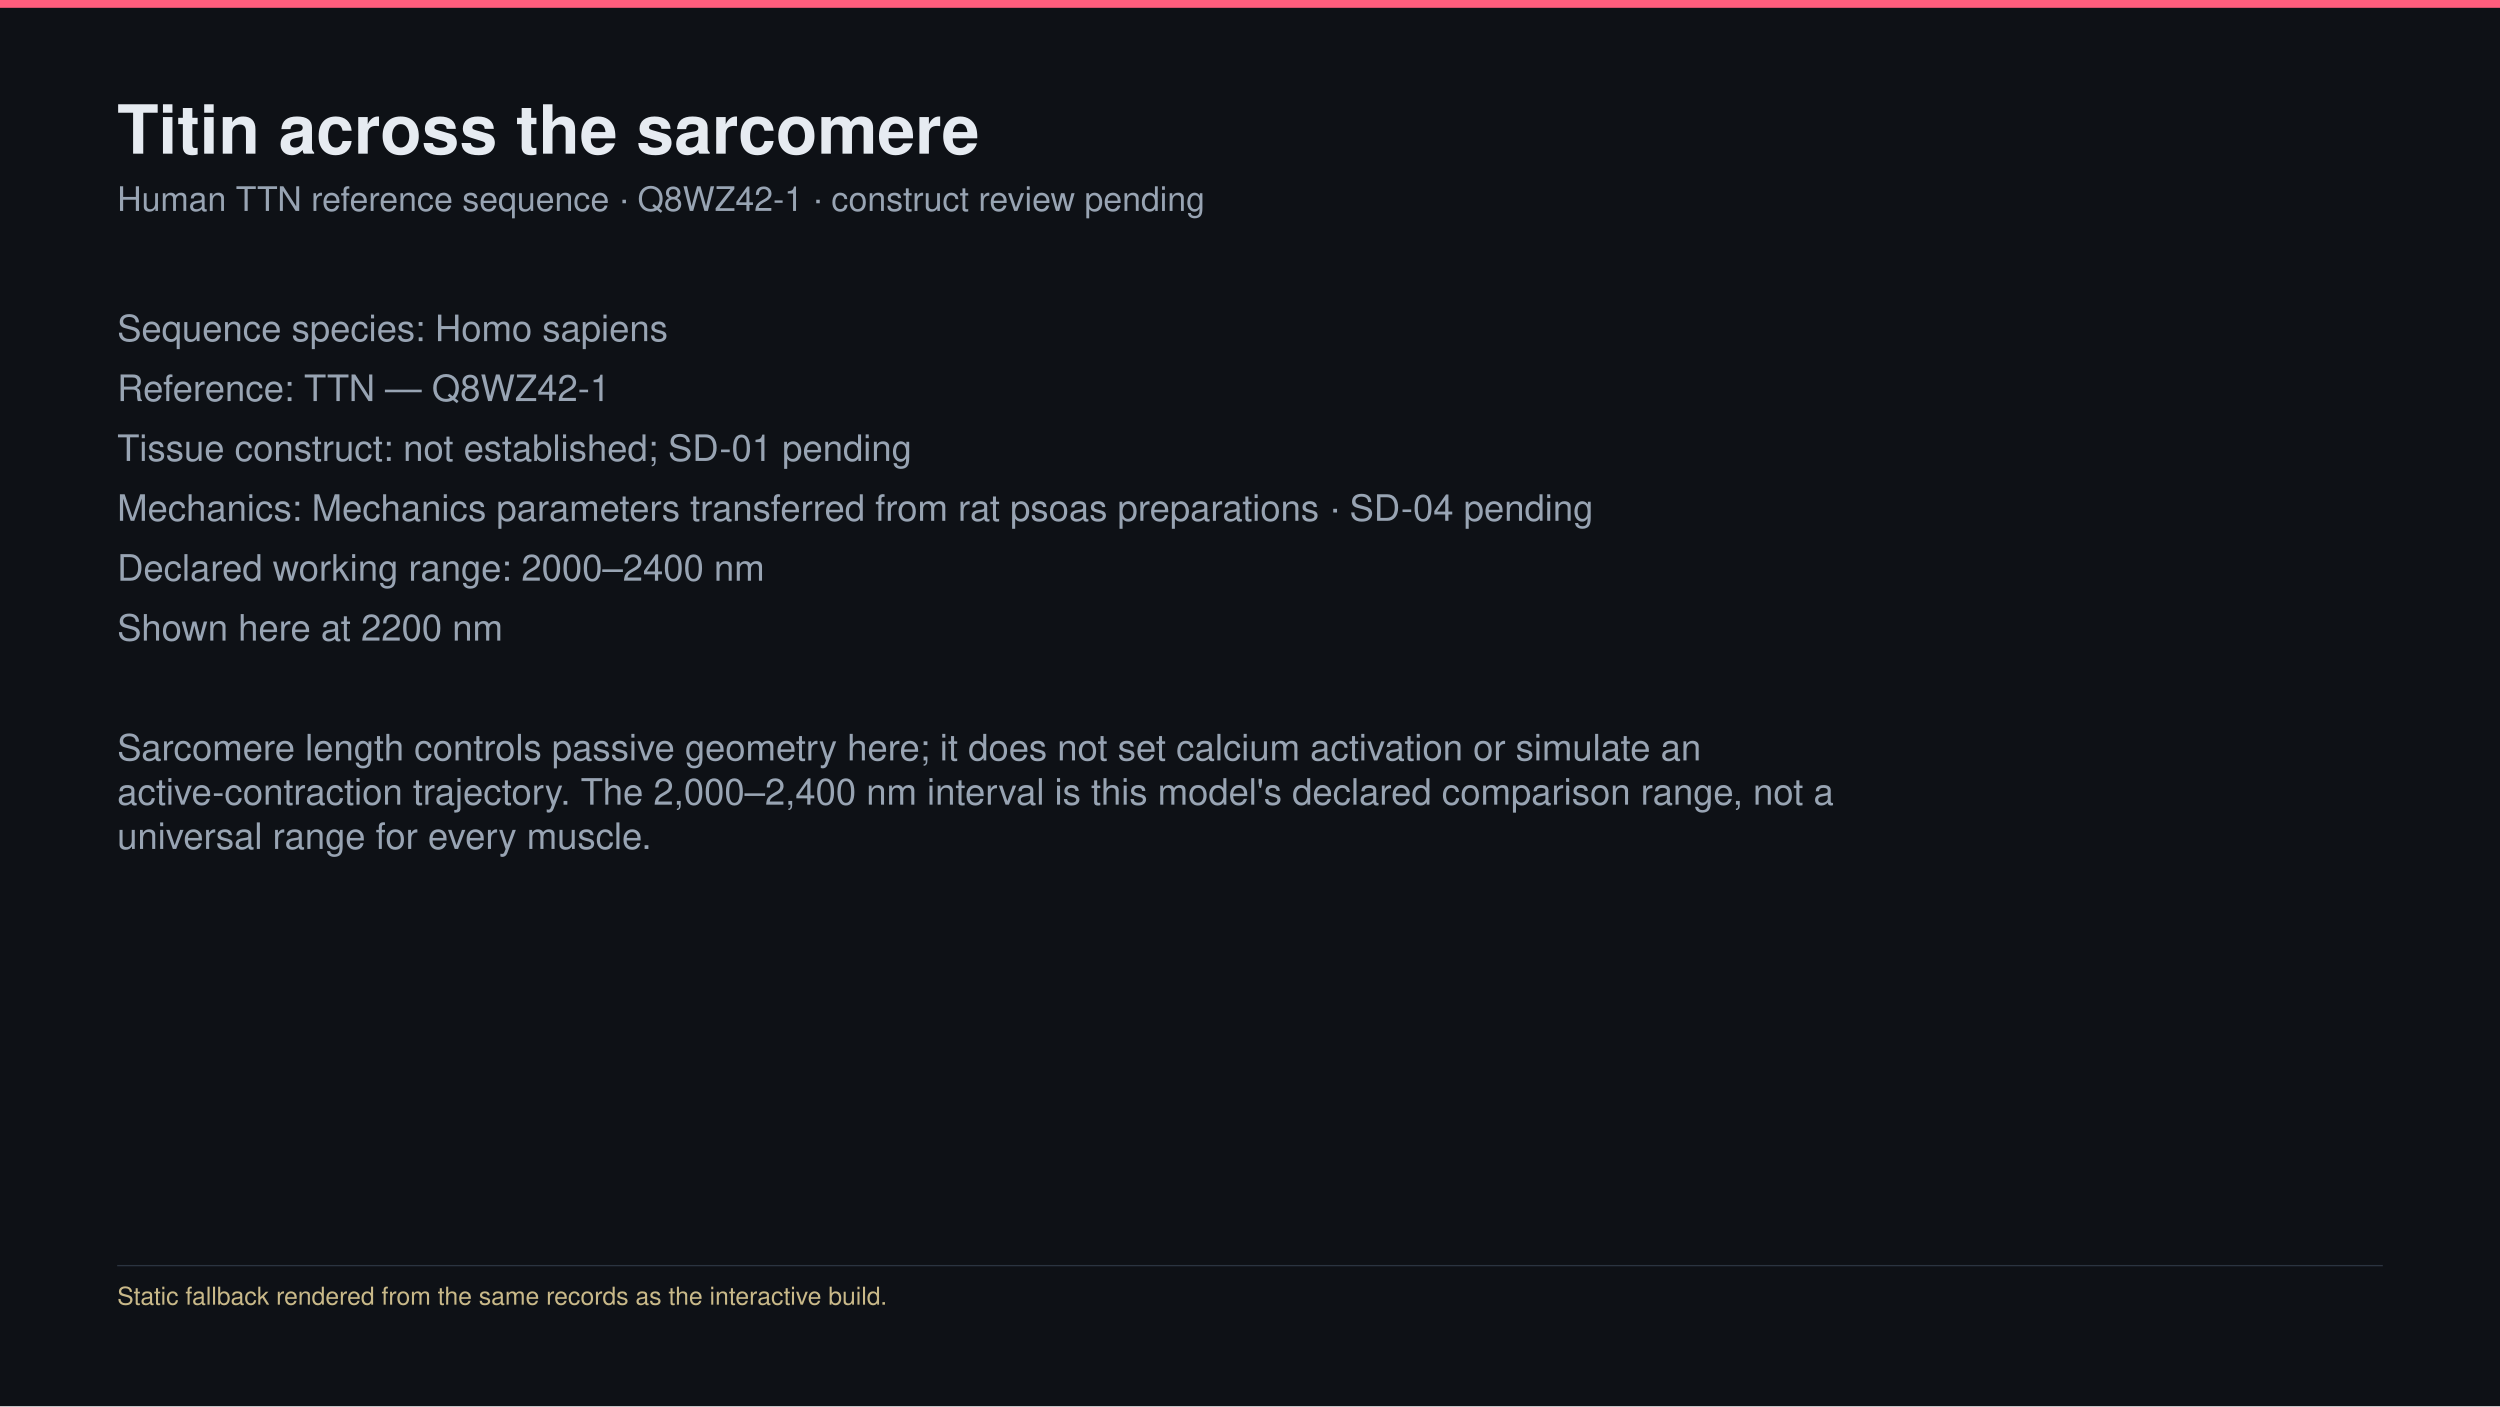
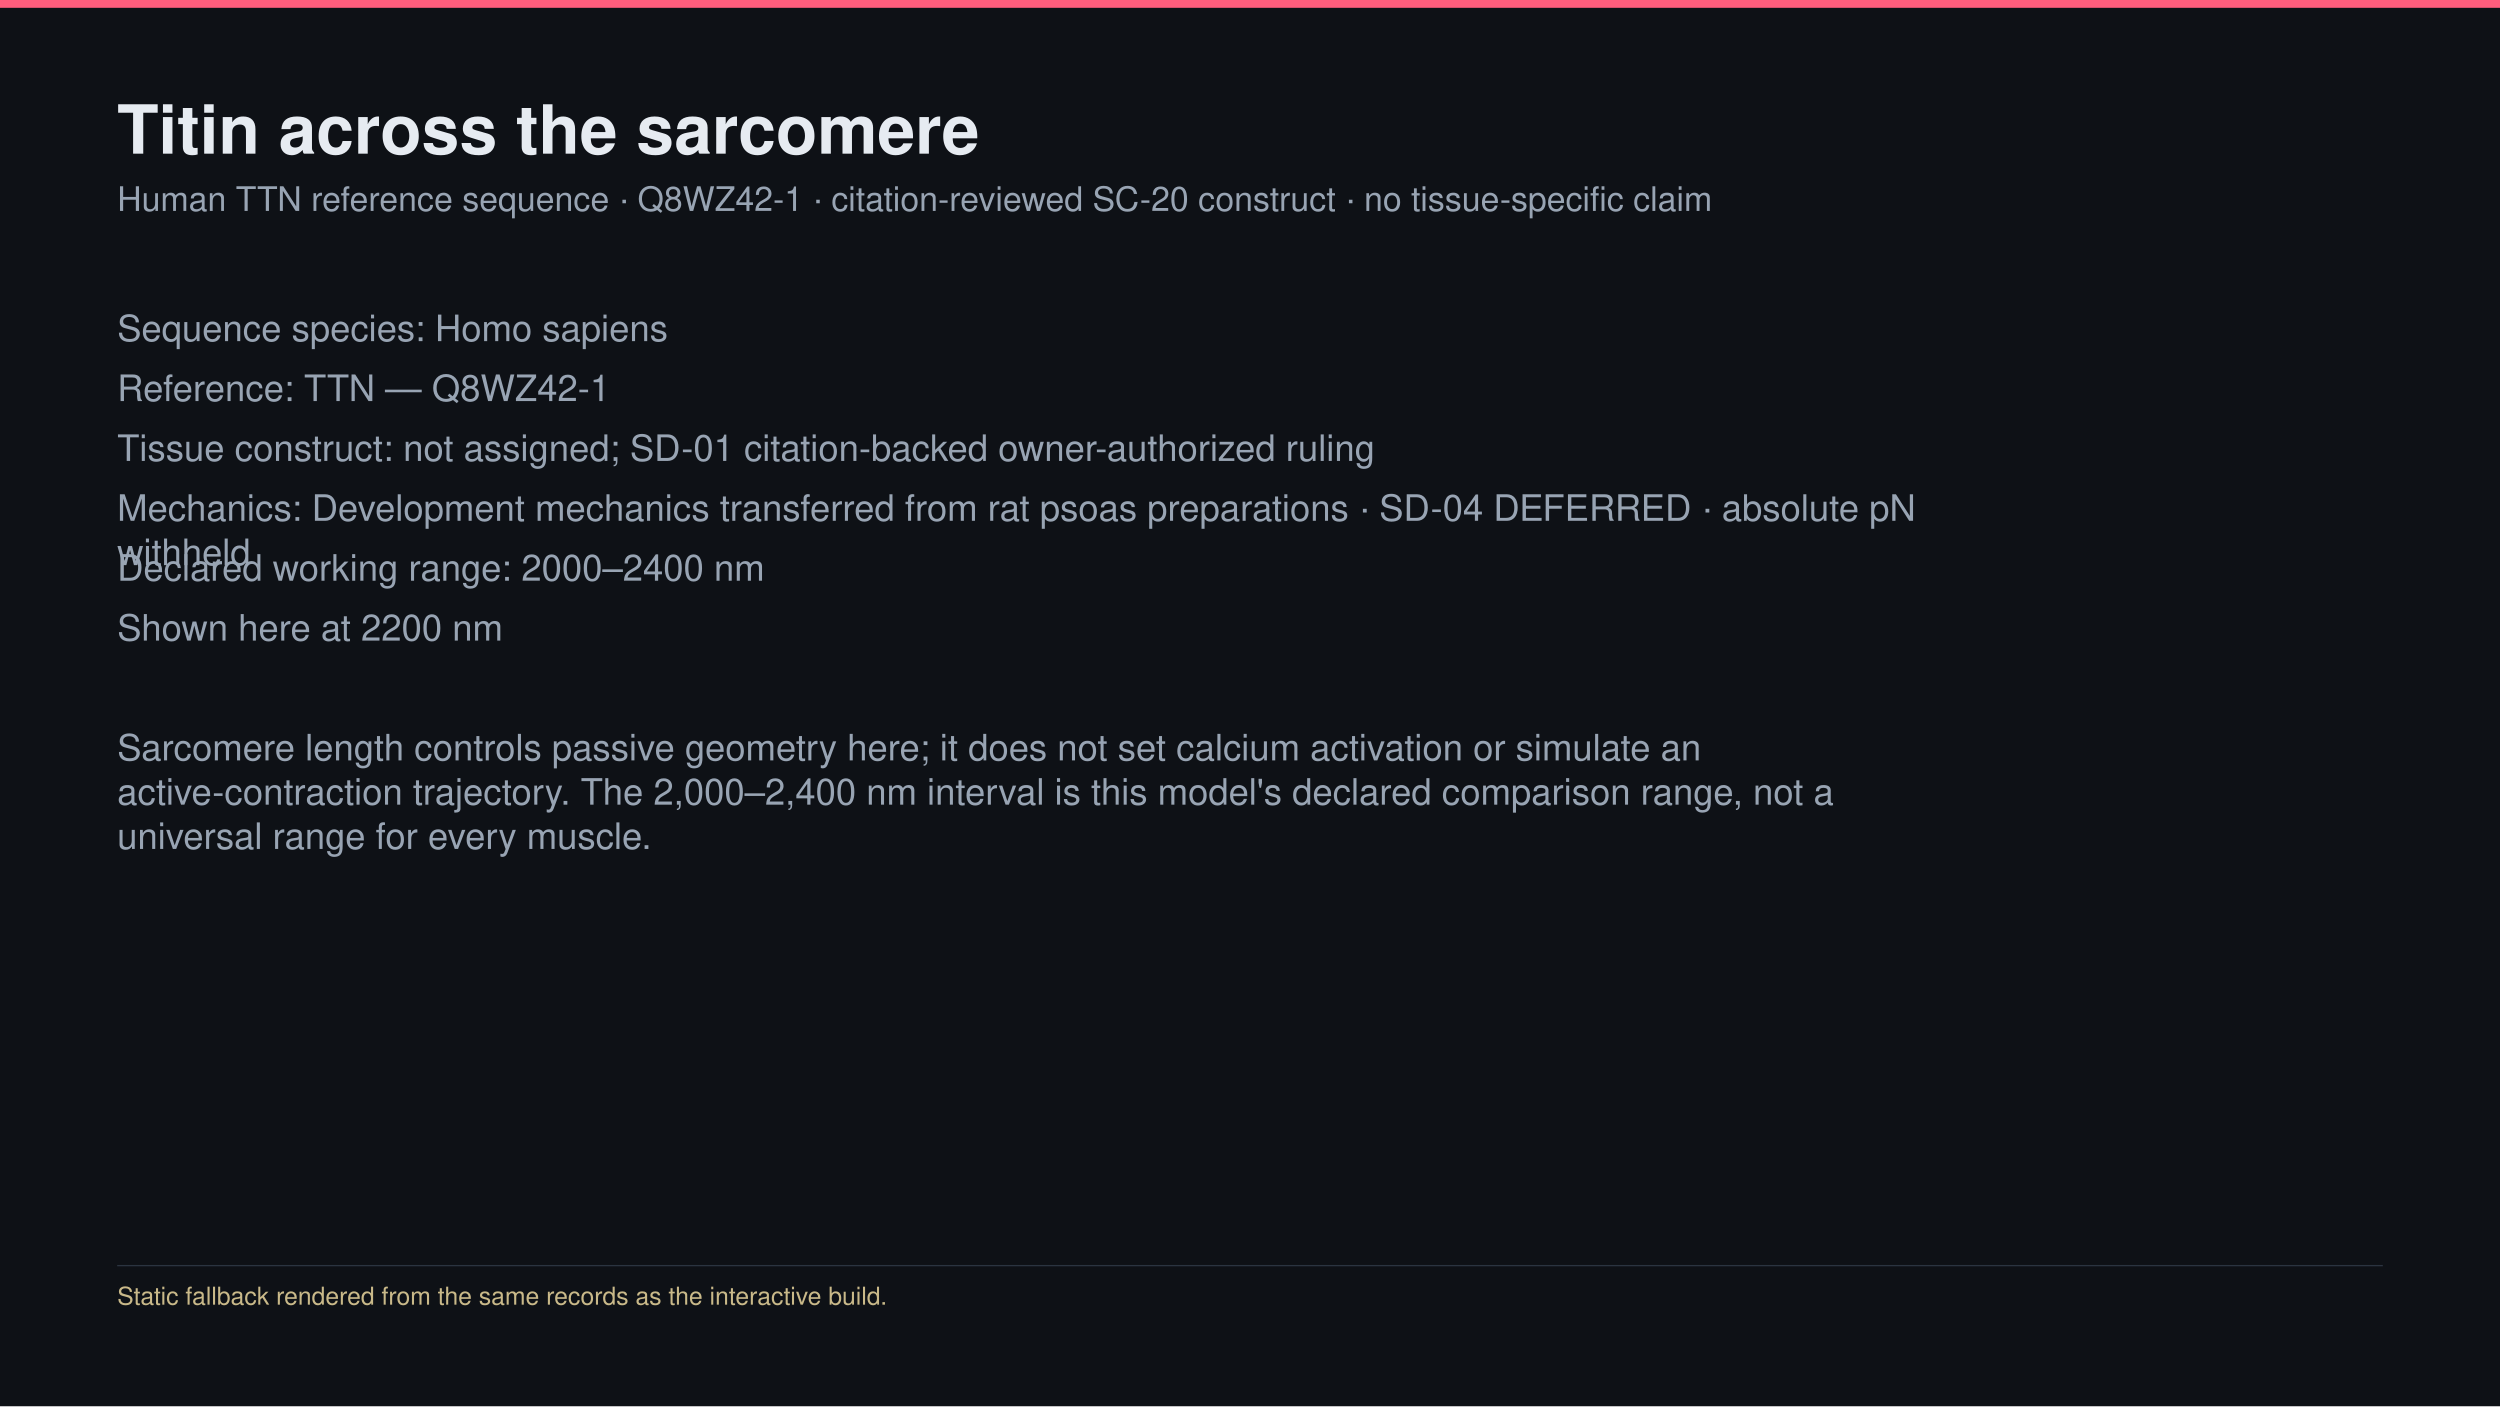
<svg xmlns="http://www.w3.org/2000/svg" width="1920" height="1080" viewBox="0 0 1920 1080">
  <rect width="1920" height="1080" fill="#0e1116" />
  <rect x="0" y="0" width="1920" height="6" fill="#ff5d7d" />
  <text x="90" y="118" font-family="Helvetica, Arial, sans-serif" font-size="52" font-weight="650" fill="#e6ebf1" text-anchor="start">Titin across the sarcomere</text>
-   <text x="90" y="162" font-family="Helvetica, Arial, sans-serif" font-size="26" font-weight="400" fill="#98a4b3" text-anchor="start">Human TTN reference sequence · Q8WZ42-1 · construct review pending</text>
+   <text x="90" y="162" font-family="Helvetica, Arial, sans-serif" font-size="26" font-weight="400" fill="#98a4b3" text-anchor="start">Human TTN reference sequence · Q8WZ42-1 · citation-reviewed SC-20 construct · no tissue-specific claim</text>
  <text x="90" y="262" font-family="Helvetica, Arial, sans-serif" font-size="28" font-weight="400" fill="#98a4b3" text-anchor="start">Sequence species: Homo sapiens</text>
  <text x="90" y="308" font-family="Helvetica, Arial, sans-serif" font-size="28" font-weight="400" fill="#98a4b3" text-anchor="start">Reference: TTN — Q8WZ42-1</text>
-   <text x="90" y="354" font-family="Helvetica, Arial, sans-serif" font-size="28" font-weight="400" fill="#98a4b3" text-anchor="start">Tissue construct: not established; SD-01 pending</text>
-   <text x="90" y="400" font-family="Helvetica, Arial, sans-serif" font-size="28" font-weight="400" fill="#98a4b3" text-anchor="start">Mechanics: Mechanics parameters transferred from rat psoas preparations · SD-04 pending</text>
+   <text x="90" y="354" font-family="Helvetica, Arial, sans-serif" font-size="28" font-weight="400" fill="#98a4b3" text-anchor="start">Tissue construct: not assigned; SD-01 citation-backed owner-authorized ruling</text>
+   <text x="90" y="400" font-family="Helvetica, Arial, sans-serif" font-size="28" font-weight="400" fill="#98a4b3" text-anchor="start">Mechanics: Development mechanics transferred from rat psoas preparations · SD-04 DEFERRED · absolute pN</text>
+   <text x="90" y="434" font-family="Helvetica, Arial, sans-serif" font-size="28" font-weight="400" fill="#98a4b3" text-anchor="start">withheld</text>
  <text x="90" y="446" font-family="Helvetica, Arial, sans-serif" font-size="28" font-weight="400" fill="#98a4b3" text-anchor="start">Declared working range: 2000–2400 nm</text>
  <text x="90" y="492" font-family="Helvetica, Arial, sans-serif" font-size="28" font-weight="400" fill="#98a4b3" text-anchor="start">Shown here at 2200 nm</text>
  <text x="90" y="584" font-family="Helvetica, Arial, sans-serif" font-size="28" font-weight="400" fill="#98a4b3" text-anchor="start">Sarcomere length controls passive geometry here; it does not set calcium activation or simulate an</text>
  <text x="90" y="618" font-family="Helvetica, Arial, sans-serif" font-size="28" font-weight="400" fill="#98a4b3" text-anchor="start">active-contraction trajectory. The 2,000–2,400 nm interval is this model's declared comparison range, not a</text>
  <text x="90" y="652" font-family="Helvetica, Arial, sans-serif" font-size="28" font-weight="400" fill="#98a4b3" text-anchor="start">universal range for every muscle.</text>
  <line x1="90" y1="972" x2="1830" y2="972" stroke="#2b3440" stroke-width="1" />
  <text x="90" y="1002" font-family="Helvetica, Arial, sans-serif" font-size="19" font-weight="400" fill="#c9b989" text-anchor="start">Static fallback rendered from the same records as the interactive build.</text>
</svg>
